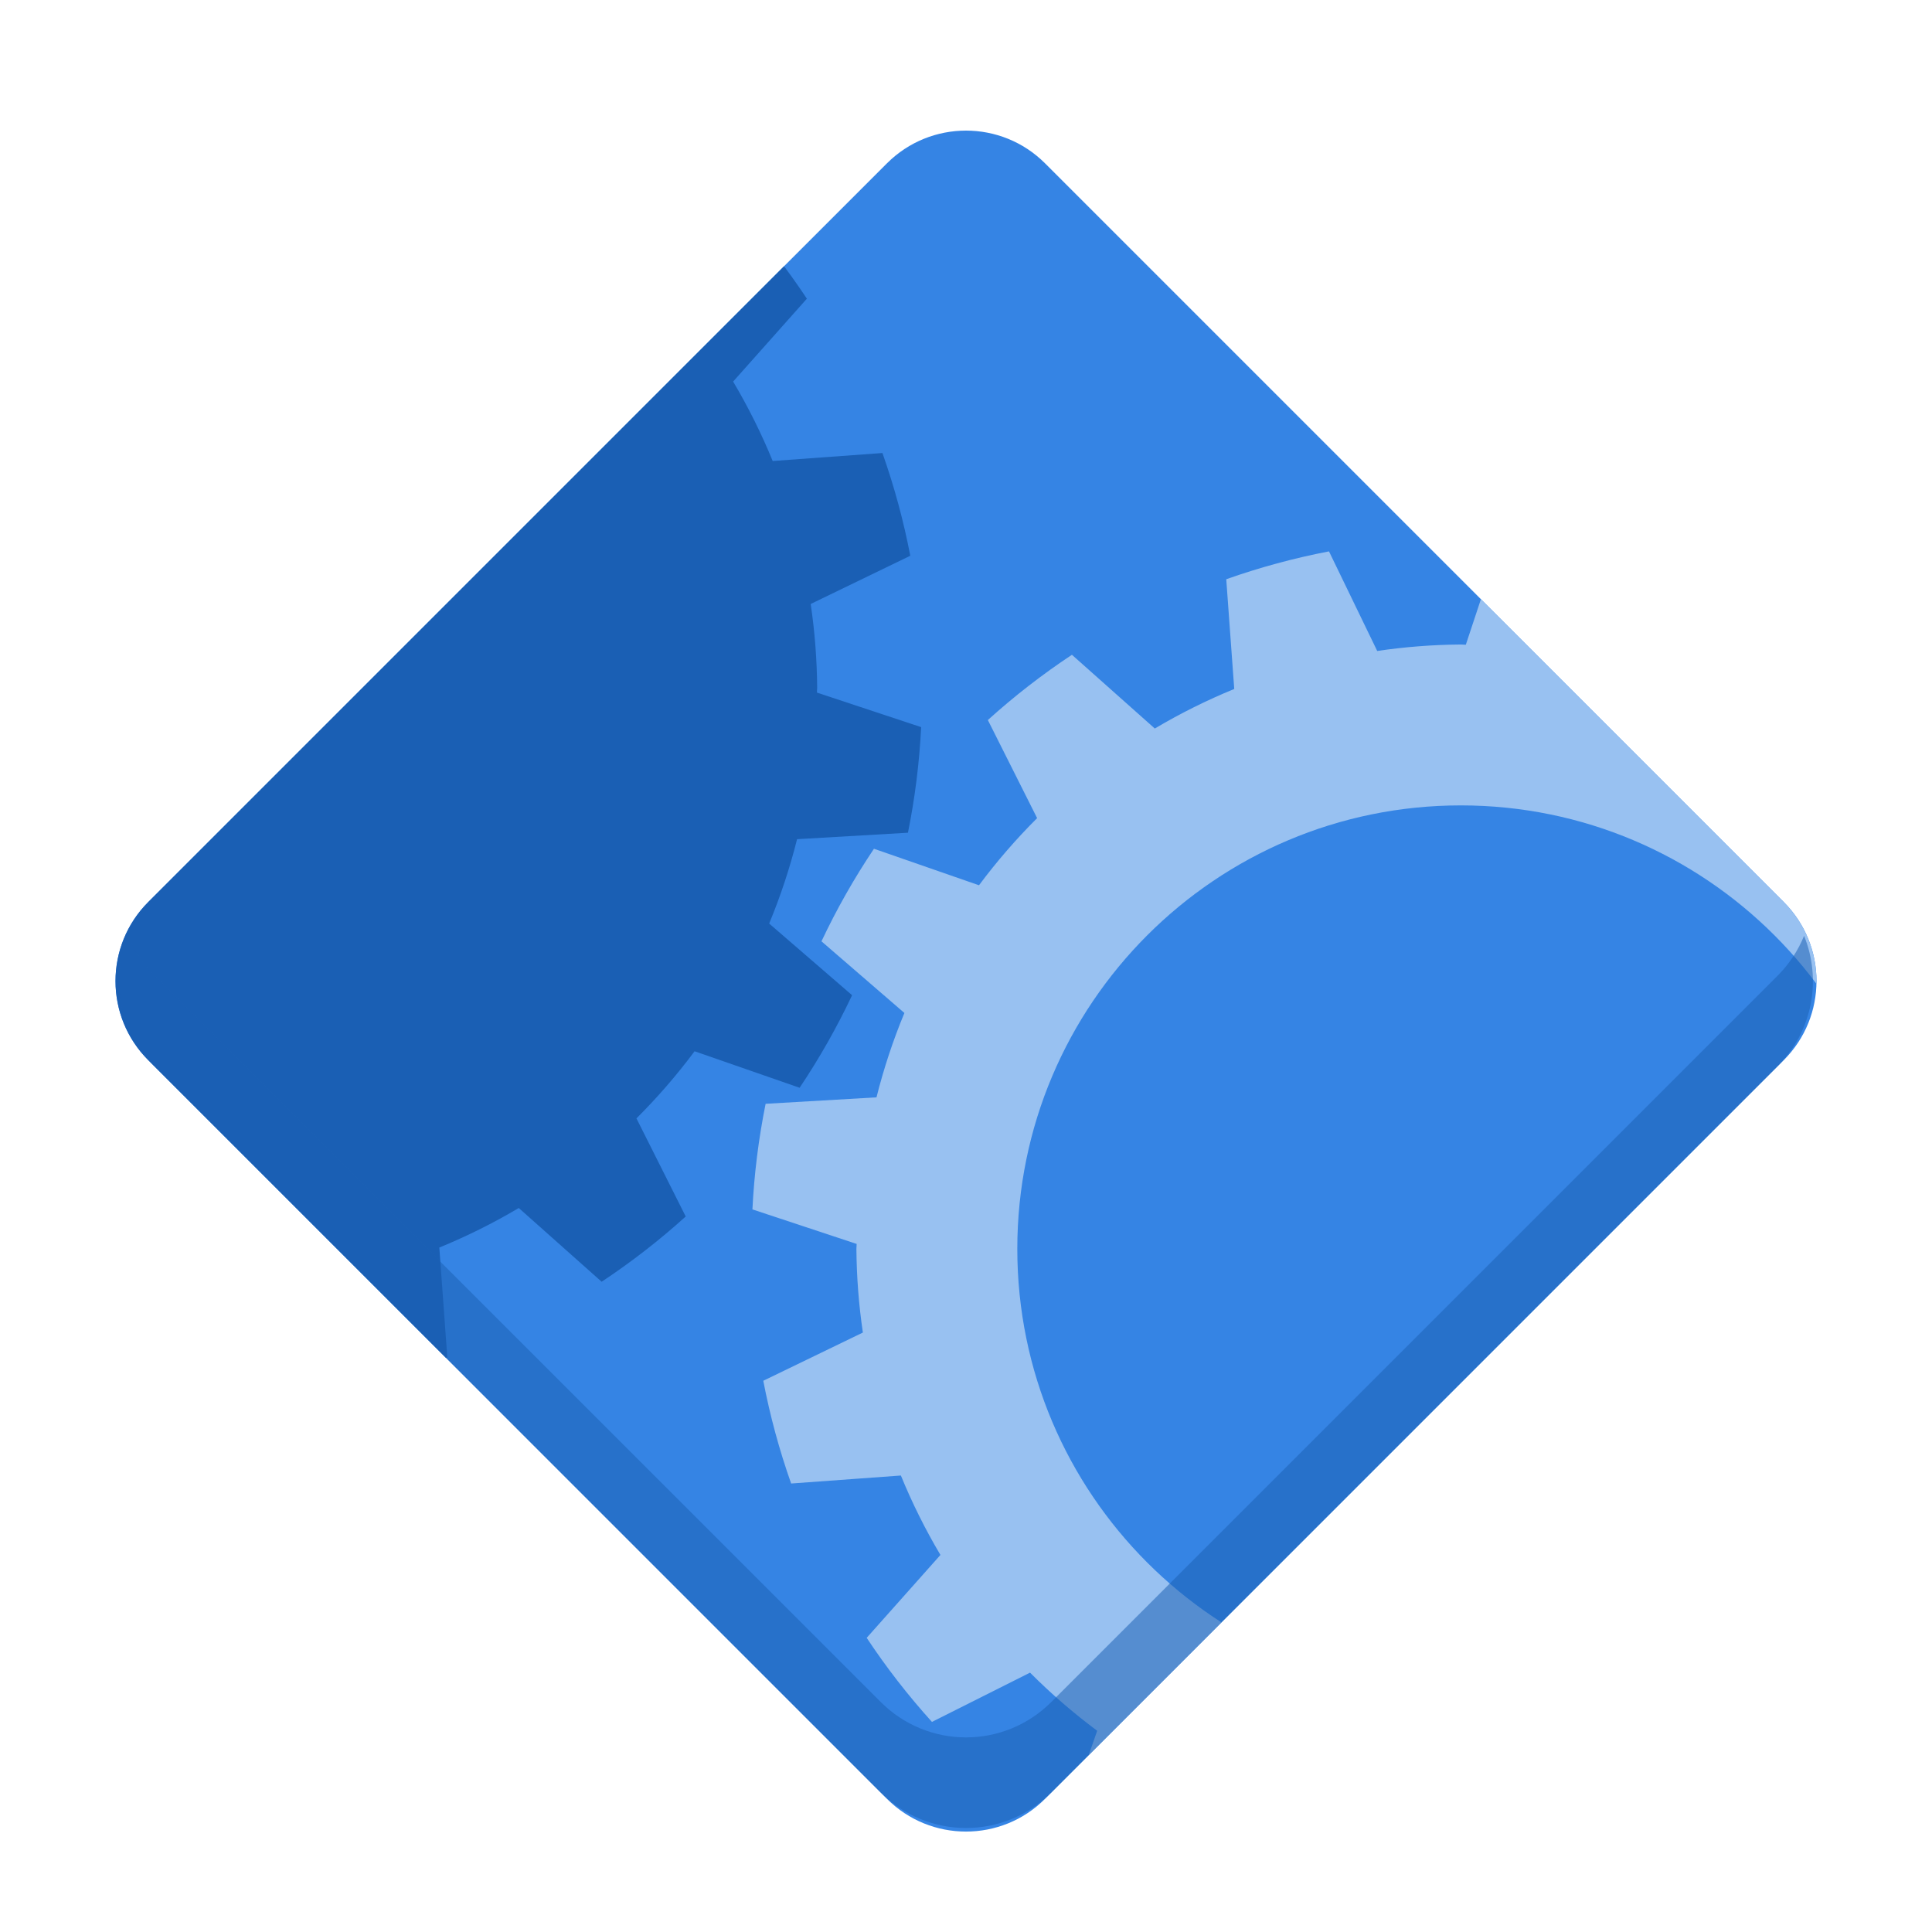
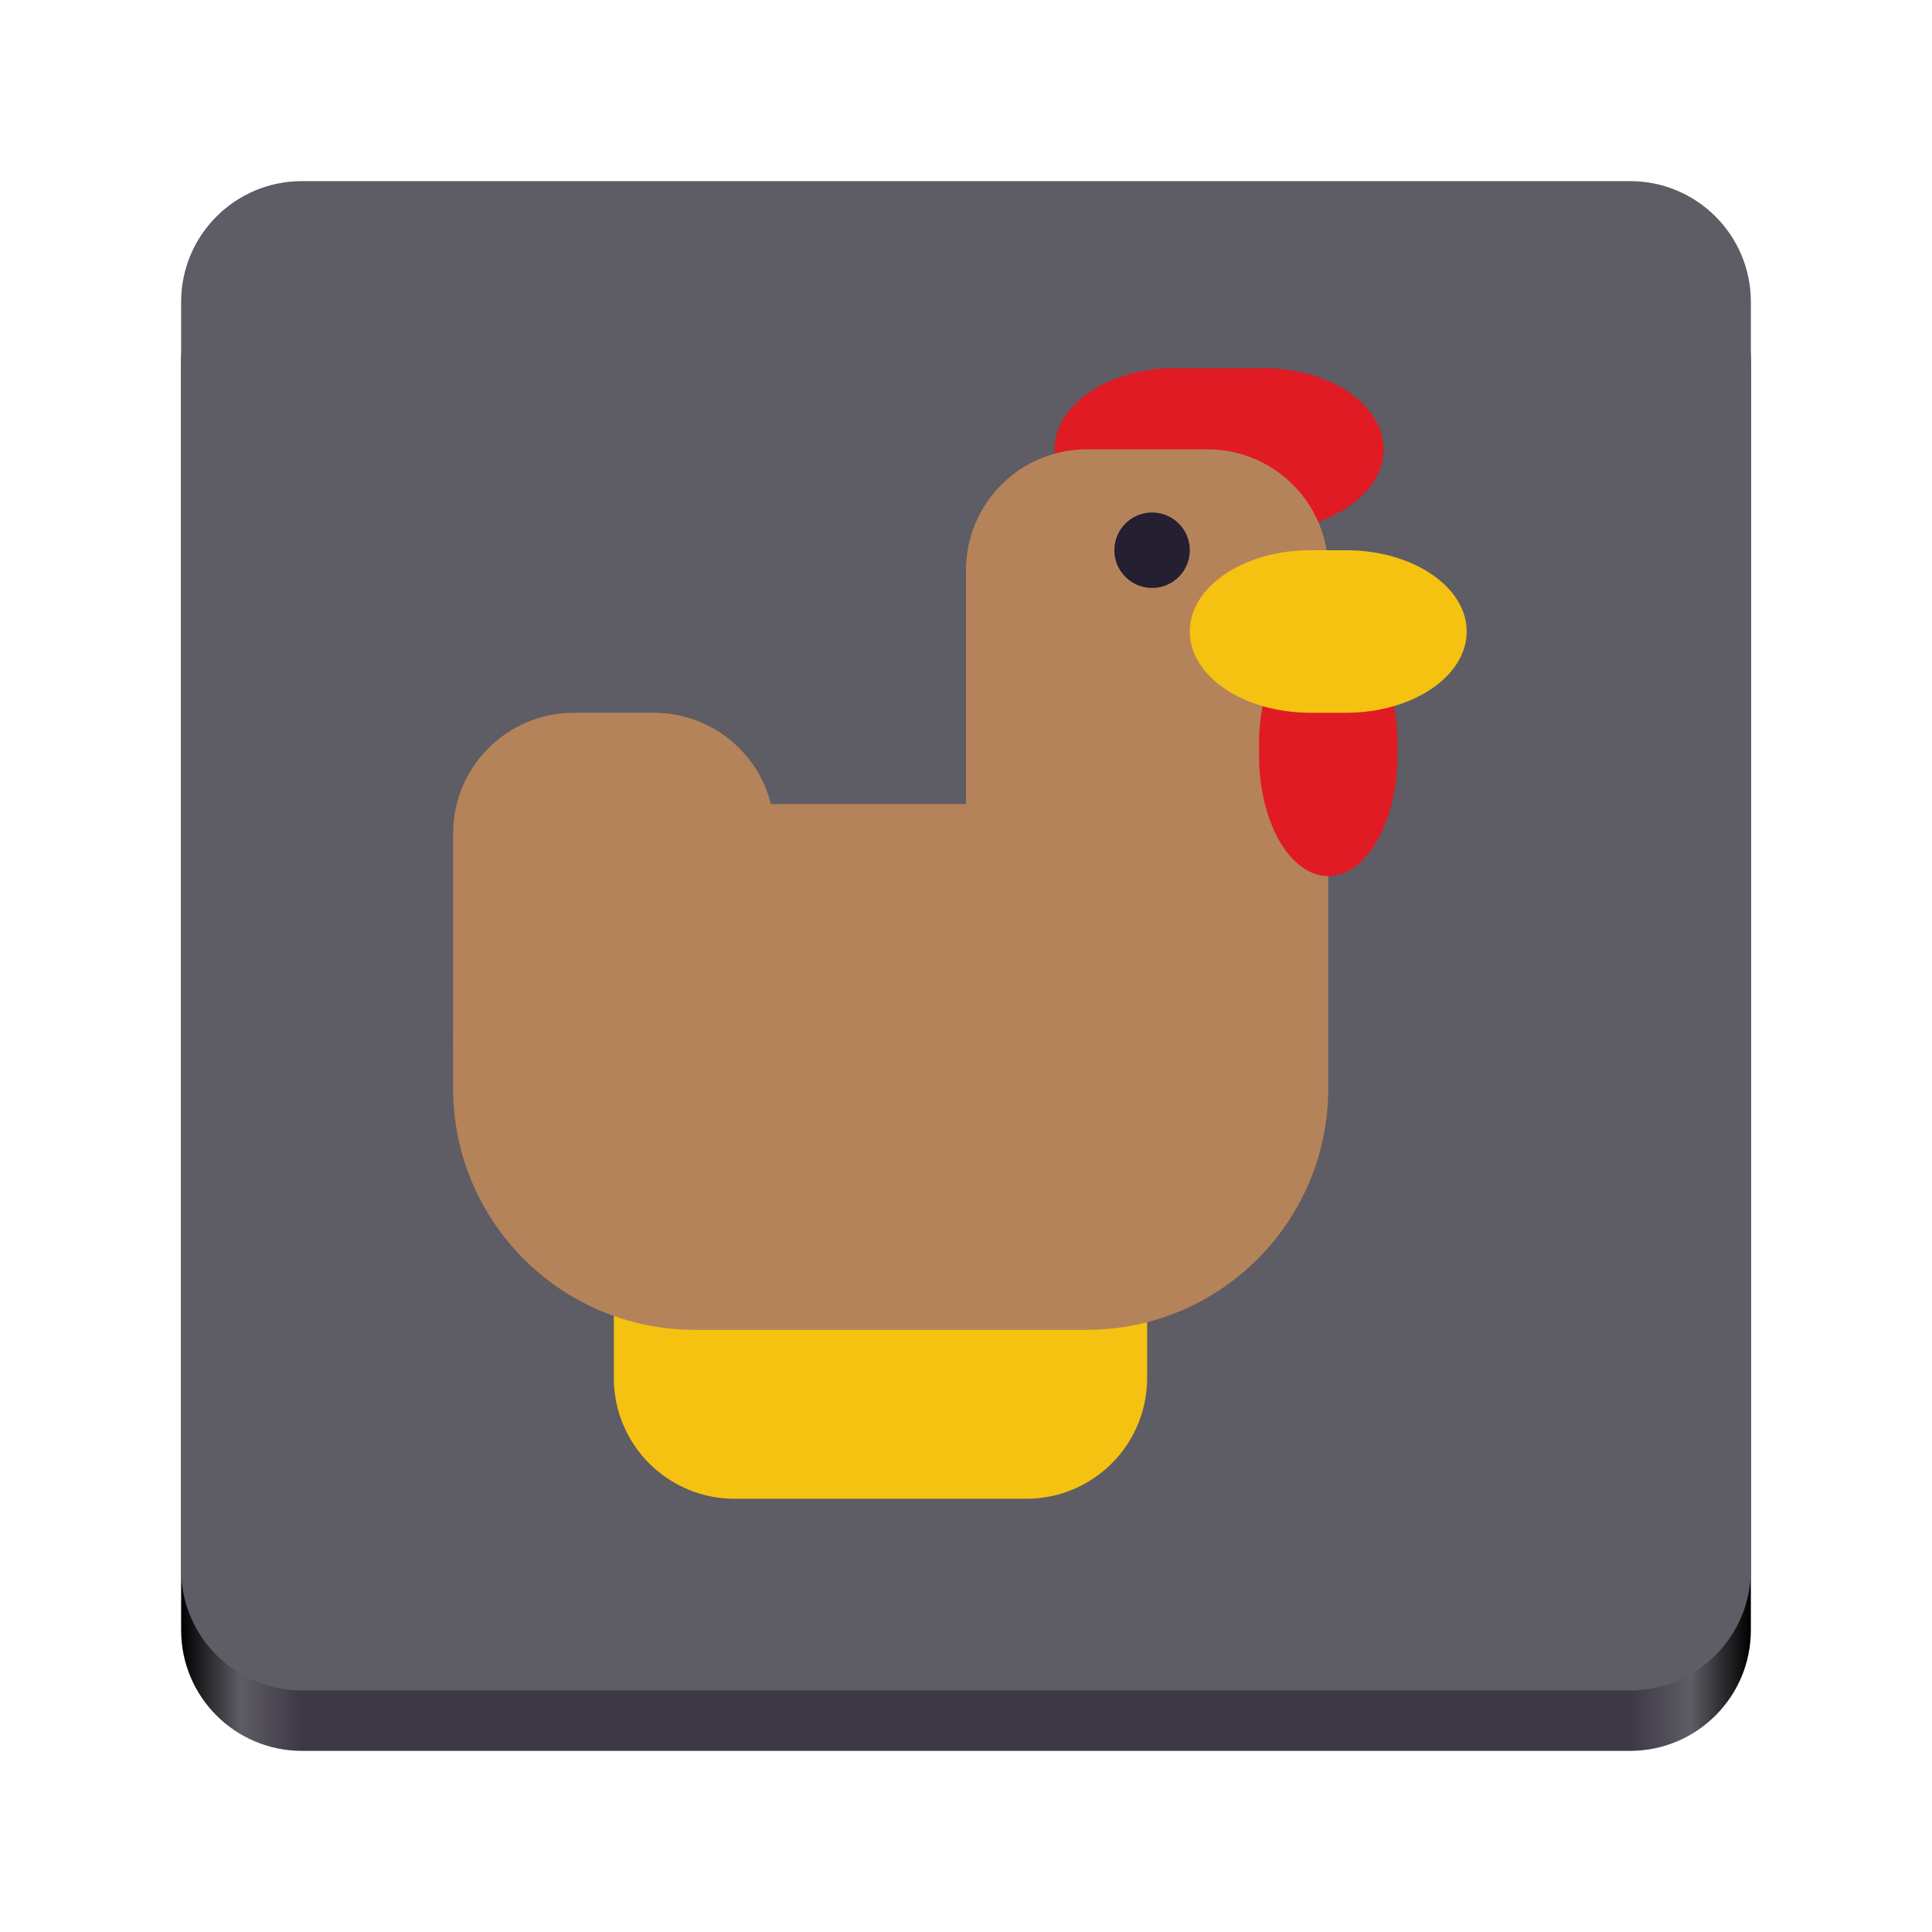
- <svg xmlns="http://www.w3.org/2000/svg" width="33.75mm" height="33.75mm" viewBox="0 0 33.75 33.75" version="1.1" id="svg974">
-   <defs id="defs968">
-     <clipPath clipPathUnits="userSpaceOnUse" id="clipPath18689">
-       <rect clip-path="none" transform="rotate(45)" ry="32" rx="32" y="123.999" x="486.037" height="362.943" width="362.943" id="rect18691" style="display:inline;opacity:1;vector-effect:none;fill:#4a86cf;fill-opacity:1;stroke:none;stroke-width:26.067;stroke-linecap:butt;stroke-linejoin:miter;stroke-miterlimit:4;stroke-dasharray:none;stroke-dashoffset:0;stroke-opacity:1;marker:none;marker-start:none;marker-mid:none;marker-end:none;paint-order:normal;enable-background:new" />
-     </clipPath>
-     <clipPath clipPathUnits="userSpaceOnUse" id="clipPath18689-3">
-       <rect clip-path="none" transform="rotate(45)" ry="32" rx="32" y="123.999" x="486.037" height="362.943" width="362.943" id="rect18691-6" style="display:inline;opacity:1;vector-effect:none;fill:#4a86cf;fill-opacity:1;stroke:none;stroke-width:26.067;stroke-linecap:butt;stroke-linejoin:miter;stroke-miterlimit:4;stroke-dasharray:none;stroke-dashoffset:0;stroke-opacity:1;marker:none;marker-start:none;marker-mid:none;marker-end:none;paint-order:normal;enable-background:new" />
-     </clipPath>
-   </defs>
-   <g id="layer1" transform="translate(-61.81982,-103.944)">
-     <g transform="matrix(0.2636723,0,0,0.2636723,61.81982,-529.397)" style="display:inline;stroke-width:0.25;enable-background:new" id="g1836">
-       <g transform="matrix(0.25,0,0,0.25,0,2295)" id="g18818" style="stroke-width:0.25">
-         <g style="stroke-width:0.27" transform="matrix(0.9260519,0,0,0.9260519,18.93073,50.87633)" id="g18590">
-           <g style="stroke-width:0.27" id="g18681" clip-path="url(#clipPath18689-3)">
-             <rect style="opacity:1;vector-effect:none;fill:#3584e4;fill-opacity:1;stroke:none;stroke-width:8.221;stroke-linecap:butt;stroke-linejoin:miter;stroke-miterlimit:4;stroke-dasharray:none;stroke-dashoffset:0;stroke-opacity:1;marker:none;marker-start:none;marker-mid:none;marker-end:none;paint-order:normal" id="rect18571" width="424" height="424" x="458.337" y="90.642" rx="10.092" ry="10.092" transform="matrix(0.6052817,0.6052817,-0.6052817,0.6052817,33.44063,99.07363)" clip-path="none" />
-             <circle style="opacity:1;vector-effect:none;fill:#f66151;fill-opacity:1;stroke:none;stroke-width:7.037;stroke-linecap:butt;stroke-linejoin:miter;stroke-miterlimit:4;stroke-dasharray:none;stroke-dashoffset:0;stroke-opacity:1;marker:none;marker-start:none;marker-mid:none;marker-end:none;paint-order:normal" id="path18706" cx="0" cy="0" r="0" transform="translate(0,-212)" />
-             <circle style="opacity:1;vector-effect:none;fill:#f66151;fill-opacity:1;stroke:none;stroke-width:7.037;stroke-linecap:butt;stroke-linejoin:miter;stroke-miterlimit:4;stroke-dasharray:none;stroke-dashoffset:0;stroke-opacity:1;marker:none;marker-start:none;marker-mid:none;marker-end:none;paint-order:normal" id="path18708" cx="0" cy="0" r="0" transform="translate(0,-212)" />
-             <path style="display:inline;opacity:1;vector-effect:none;fill:#98c1f1;fill-opacity:1;stroke:none;stroke-width:7.037;stroke-linecap:butt;stroke-linejoin:miter;stroke-miterlimit:4;stroke-dasharray:none;stroke-dashoffset:0;stroke-opacity:1;marker:none;marker-start:none;marker-mid:none;marker-end:none;paint-order:normal;enable-background:new" d="m 408.92,561.918 -9.886,29.829 a 172.971,172.971 0 0 0 -1.427,-0.071 172.971,172.971 0 0 0 -23.929,1.852 l -13.801,-28.501 a 203.293,203.293 0 0 0 -29.401,7.972 l 2.286,31.405 a 172.971,172.971 0 0 0 -22.732,11.319 l -23.718,-21.103 a 203.293,203.293 0 0 0 -24.059,18.674 l 14.099,28.073 a 172.971,172.971 0 0 0 -16.636,19.211 l -30.058,-10.448 a 203.293,203.293 0 0 0 -15.017,26.488 l 23.73,20.507 a 172.971,172.971 0 0 0 -7.985,24.143 l -31.73,1.849 a 203.293,203.293 0 0 0 -3.778,30.217 l 29.829,9.886 a 172.971,172.971 0 0 0 -0.071,1.427 172.971,172.971 0 0 0 1.852,23.929 l -28.501,13.801 a 203.293,203.293 0 0 0 7.972,29.401 l 31.405,-2.286 a 172.971,172.971 0 0 0 11.319,22.732 l -21.103,23.718 a 203.293,203.293 0 0 0 18.674,24.059 l 28.073,-14.099 a 172.971,172.971 0 0 0 19.211,16.636 l -10.448,30.058 a 203.293,203.293 0 0 0 26.488,15.017 l 20.507,-23.73 a 172.971,172.971 0 0 0 24.143,7.985 l 1.849,31.73 a 203.293,203.293 0 0 0 30.217,3.778 l 9.886,-29.829 a 172.971,172.971 0 0 0 1.427,0.071 172.971,172.971 0 0 0 23.929,-1.852 l 13.801,28.501 a 203.293,203.293 0 0 0 29.401,-7.972 l -2.286,-31.405 a 172.971,172.971 0 0 0 22.732,-11.319 l 23.718,21.103 A 203.293,203.293 0 0 0 532.96,916 l -14.099,-28.073 a 172.971,172.971 0 0 0 16.636,-19.211 l 30.058,10.448 a 203.293,203.293 0 0 0 15.017,-26.488 l -23.73,-20.507 a 172.971,172.971 0 0 0 7.985,-24.143 l 31.73,-1.849 a 203.293,203.293 0 0 0 3.778,-30.217 l -29.829,-9.886 a 172.971,172.971 0 0 0 0.071,-1.427 172.971,172.971 0 0 0 -1.852,-23.929 l 28.501,-13.801 a 203.293,203.293 0 0 0 -7.972,-29.401 l -31.405,2.286 a 172.971,172.971 0 0 0 -11.319,-22.732 l 21.103,-23.718 a 203.293,203.293 0 0 0 -18.674,-24.059 l -28.073,14.099 a 172.971,172.971 0 0 0 -19.211,-16.636 l 10.448,-30.058 A 203.293,203.293 0 0 0 485.636,581.681 l -20.507,23.73 a 172.971,172.971 0 0 0 -24.143,-7.985 l -1.849,-31.73 a 203.293,203.293 0 0 0 -30.217,-3.778 z M 397.607,637.722 A 126.926,126.926 0 0 1 524.532,764.647 126.926,126.926 0 0 1 397.607,891.572 126.926,126.926 0 0 1 270.682,764.647 126.926,126.926 0 0 1 397.607,637.722 Z" id="path18717-4" />
-             <path id="path18758" d="m 51.748,401.284 -9.886,29.829 c -0.476,-0.026 -0.951,-0.05 -1.427,-0.071 -8.01,0.062 -16.005,0.681 -23.929,1.852 L 2.706,404.392 c -9.986,1.918 -19.814,4.583 -29.401,7.972 l 2.286,31.405 c -7.844,3.211 -15.442,6.994 -22.732,11.319 l -23.718,-21.103 c -8.475,5.614 -16.518,11.857 -24.059,18.674 l 14.099,28.073 c -6.009,5.987 -11.569,12.408 -16.636,19.211 l -30.058,-10.448 c -5.661,8.442 -10.68,17.296 -15.017,26.488 l 23.73,20.507 c -3.25,7.841 -5.919,15.91 -7.985,24.143 l -31.73,1.849 c -2.013,9.964 -3.276,20.064 -3.778,30.217 l 29.829,9.886 c -0.026,0.476 -0.05,0.951 -0.071,1.427 0.062,8.01 0.681,16.005 1.852,23.929 l -28.501,13.801 c 1.918,9.986 4.583,19.814 7.972,29.401 l 31.405,-2.286 c 3.211,7.844 6.994,15.442 11.319,22.732 l -21.103,23.718 c 5.614,8.475 11.857,16.518 18.674,24.059 l 28.073,-14.099 c 5.987,6.009 12.408,11.569 19.211,16.636 l -10.448,30.058 c 8.442,5.661 17.296,10.68 26.488,15.017 l 20.507,-23.73 c 7.841,3.25 15.91,5.919 24.143,7.985 l 1.849,31.73 c 9.964,2.013 20.064,3.276 30.217,3.778 l 9.886,-29.829 c 0.476,0.026 0.951,0.05 1.427,0.071 8.01,-0.062 16.005,-0.681 23.929,-1.852 l 13.801,28.501 c 9.986,-1.918 19.814,-4.583 29.401,-7.972 l -2.286,-31.405 c 7.844,-3.211 15.442,-6.994 22.732,-11.319 l 23.718,21.103 c 8.475,-5.614 16.518,-11.857 24.059,-18.674 l -14.099,-28.073 c 6.009,-5.987 11.569,-12.408 16.636,-19.211 l 30.058,10.448 c 5.661,-8.442 10.68,-17.296 15.017,-26.488 l -23.73,-20.507 c 3.25,-7.841 5.919,-15.91 7.985,-24.143 l 31.73,-1.849 c 2.013,-9.964 3.276,-20.064 3.778,-30.217 l -29.829,-9.886 c 0.026,-0.476 0.05,-0.951 0.071,-1.427 -0.062,-8.01 -0.681,-16.005 -1.852,-23.929 l 28.501,-13.801 c -1.918,-9.986 -4.583,-19.814 -7.972,-29.401 l -31.405,2.286 c -3.211,-7.844 -6.994,-15.442 -11.319,-22.732 l 21.103,-23.718 c -5.614,-8.475 -11.857,-16.518 -18.674,-24.059 l -28.073,14.099 c -5.987,-6.009 -12.408,-11.569 -19.211,-16.636 l 10.448,-30.058 c -8.442,-5.661 -17.296,-10.68 -26.488,-15.017 l -20.507,23.73 c -7.841,-3.25 -15.91,-5.919 -24.143,-7.985 l -1.849,-31.73 c -9.964,-2.013 -20.064,-3.276 -30.217,-3.778 z" style="display:inline;opacity:1;vector-effect:none;fill:#1a5fb4;fill-opacity:1;stroke:none;stroke-width:7.037;stroke-linecap:butt;stroke-linejoin:miter;stroke-miterlimit:4;stroke-dasharray:none;stroke-dashoffset:0;stroke-opacity:1;marker:none;marker-start:none;marker-mid:none;marker-end:none;paint-order:normal;enable-background:new" />
-           </g>
+ <svg xmlns="http://www.w3.org/2000/svg" height="128px" viewBox="0 0 128 128" width="128px" version="1.1" id="svg35">
+   <defs id="defs35" />
+   <filter id="a" height="1" width="1" x="0" y="0">
+     <feColorMatrix color-interpolation-filters="sRGB" values="0 0 0 0 1 0 0 0 0 1 0 0 0 0 1 0 0 0 1 0" id="feColorMatrix1" />
+   </filter>
+   <linearGradient id="b" gradientTransform="matrix(0.232143 0 0 0.328947 -8.566895 263.8269)" gradientUnits="userSpaceOnUse" x1="88.596" x2="536.596" y1="-449.394" y2="-449.394">
+     <stop offset="0" id="stop1" />
+     <stop offset="0.038" stop-color="#5e5c64" id="stop2" />
+     <stop offset="0.077" stop-color="#3d3846" id="stop3" />
+     <stop offset="0.923" stop-color="#3d3846" id="stop4" />
+     <stop offset="0.962" stop-color="#5e5c64" id="stop5" />
+     <stop offset="1" id="stop6" />
+   </linearGradient>
+   <clipPath id="c">
+     <rect height="128" width="128" id="rect6" />
+   </clipPath>
+   <clipPath id="d">
+     <rect height="128" width="128" id="rect7" />
+   </clipPath>
+   <mask id="e">
+     <g filter="url(#a)" id="g18">
+       <g clip-path="url(#d)" filter="url(#a)" id="g17">
+         <g clip-path="url(#c)" id="g16">
+           <path d="m 20 16 h 88 c 4.418 0 8 3.582 8 8 v 84 c 0 4.418 -3.582 8 -8 8 h -88 c -4.418 0 -8 -3.582 -8 -8 v -84 c 0 -4.418 3.582 -8 8 -8 z m 0 0" fill="url(#b)" id="path7" />
+           <path d="m 20 12 h 88 c 4.418 0 8 3.582 8 8 v 84 c 0 4.418 -3.582 8 -8 8 h -88 c -4.418 0 -8 -3.582 -8 -8 v -84 c 0 -4.418 3.582 -8 8 -8 z m 0 0" fill="#5e5c64" id="path8" />
+           <path d="m 48.668 76.918 h 19.332 c 4.418 0 8 3.582 8 8 v 6.379 c 0 4.418 -3.582 8 -8 8 h -19.332 c -4.418 0 -8 -3.582 -8 -8 v -6.379 c 0 -4.418 3.582 -8 8 -8 z m 0 0" fill="#f5c211" id="path9" />
+           <path d="m 46.02 53.273 h 25.98 c 8.836 0 16 7.164 16 16 v 2.832 c 0 8.836 -7.164 16 -16 16 h -25.98 c -8.836 0 -16 -7.164 -16 -16 v -2.832 c 0 -8.836 7.164 -16 16 -16 z m 0 0" fill="#b5835a" id="path10" />
+           <path d="m 77.867 24.387 h 5.805 c 4.418 0 8 2.41 8 5.383 c 0 2.973 -3.582 5.383 -8 5.383 h -5.805 c -4.418 0 -8 -2.41 -8 -5.383 c 0 -2.973 3.582 -5.383 8 -5.383 z m 0 0" fill="#e01b24" id="path11" />
+           <path d="m 72 29.77 h 8 c 4.418 0 8 3.582 8 8 v 31.012 c 0 4.418 -3.582 8 -8 8 h -8 c -4.418 0 -8 -3.582 -8 -8 v -31.012 c 0 -4.418 3.582 -8 8 -8 z m 0 0" fill="#b5835a" id="path12" />
+           <path d="m 38.02 47.223 h 5.297 c 4.418 0 8 3.578 8 8 v 13.555 c 0 4.422 -3.582 8 -8 8 h -5.297 c -4.418 0 -8 -3.578 -8 -8 v -13.555 c 0 -4.422 3.582 -8 8 -8 z m 0 0" fill="#b5835a" id="path13" />
+           <path d="m 88 41.328 c 2.531 0 4.586 3.582 4.586 8 v 0.715 c 0 4.418 -2.055 8 -4.586 8 s -4.586 -3.582 -4.586 -8 v -0.715 c 0 -4.418 2.055 -8 4.586 -8 z m 0 0" fill="#e01b24" id="path14" />
+           <path d="m 86.828 36.453 h 2.344 c 4.418 0 8 2.41 8 5.383 c 0 2.977 -3.582 5.387 -8 5.387 h -2.344 c -4.418 0 -8 -2.41 -8 -5.387 c 0 -2.973 3.582 -5.383 8 -5.383 z m 0 0" fill="#f5c211" id="path15" />
+           <path d="m 76.328 33.953 c 1.383 0 2.5 1.121 2.5 2.5 c 0 1.383 -1.117 2.5 -2.5 2.5 c -1.379 0 -2.5 -1.117 -2.5 -2.5 c 0 -1.379 1.121 -2.5 2.5 -2.5 z m 0 0" fill="#241f31" id="path16" />
        </g>
-         <path style="display:inline;opacity:0.534;vector-effect:none;fill:#1a5fb4;fill-opacity:1;stroke:none;stroke-width:1.629;stroke-linecap:butt;stroke-linejoin:miter;stroke-miterlimit:4;stroke-dasharray:none;stroke-dashoffset:0;stroke-opacity:1;marker:none;marker-start:none;marker-mid:none;marker-end:none;paint-order:normal;enable-background:new" clip-path="none" d="m 8.477,2676 c -1.171,2.887 -0.583,6.308 1.766,8.656 l 48.102,48.102 c 3.134,3.134 8.179,3.134 11.312,0 l 48.102,-48.102 c 2.348,-2.348 2.937,-5.77 1.766,-8.656 -0.392,0.966 -0.98,1.871 -1.766,2.656 l -48.102,48.102 c -3.134,3.134 -8.179,3.134 -11.312,0 L 10.242,2678.656 C 9.457,2677.871 8.868,2676.965 8.477,2676 Z" transform="matrix(4,0,0,4,0,-10028)" id="rect18571-6" />
      </g>
-       <rect y="2402" x="-1.5000001e-06" height="128" width="128" id="rect9125-7-2" style="display:inline;opacity:1;vector-effect:none;fill:none;fill-opacity:1;stroke:none;stroke-width:1.25;stroke-linecap:butt;stroke-linejoin:miter;stroke-miterlimit:4;stroke-dasharray:none;stroke-dashoffset:0;stroke-opacity:1;marker:none;marker-start:none;marker-mid:none;marker-end:none;paint-order:normal;enable-background:new" />
    </g>
-   </g>
+   </mask>
+   <mask id="f">
+     <g filter="url(#a)" id="g19">
+       <rect fill-opacity="0.8" height="184.32" width="184.32" x="-28.16" y="-28.16" id="rect18" />
+     </g>
+   </mask>
+   <linearGradient id="g" gradientTransform="matrix(0 0.37 -0.98462 0 295.385 -30.36)" gradientUnits="userSpaceOnUse" x1="300" x2="428" y1="235" y2="235">
+     <stop offset="0" stop-color="#f9f06b" id="stop19" />
+     <stop offset="1" stop-color="#f5c211" id="stop20" />
+   </linearGradient>
+   <clipPath id="h">
+     <rect height="128" width="128" id="rect20" />
+   </clipPath>
+   <clipPath id="i">
+     <rect height="128" width="128" id="rect21" />
+   </clipPath>
+   <path d="m 20 16 h 88 c 4.418 0 8 3.582 8 8 v 84 c 0 4.418 -3.582 8 -8 8 h -88 c -4.418 0 -8 -3.582 -8 -8 v -84 c 0 -4.418 3.582 -8 8 -8 z m 0 0" fill="url(#b)" id="path21" />
+   <path d="m 20 12 h 88 c 4.418 0 8 3.582 8 8 v 84 c 0 4.418 -3.582 8 -8 8 h -88 c -4.418 0 -8 -3.582 -8 -8 v -84 c 0 -4.418 3.582 -8 8 -8 z m 0 0" fill="#5e5c64" id="path22" />
+   <path d="m 48.668 76.918 h 19.332 c 4.418 0 8 3.582 8 8 v 6.379 c 0 4.418 -3.582 8 -8 8 h -19.332 c -4.418 0 -8 -3.582 -8 -8 v -6.379 c 0 -4.418 3.582 -8 8 -8 z m 0 0" fill="#f5c211" id="path23" />
+   <path d="m 46.02 53.273 h 25.98 c 8.836 0 16 7.164 16 16 v 2.832 c 0 8.836 -7.164 16 -16 16 h -25.98 c -8.836 0 -16 -7.164 -16 -16 v -2.832 c 0 -8.836 7.164 -16 16 -16 z m 0 0" fill="#b5835a" id="path24" />
+   <path d="m 77.867 24.387 h 5.805 c 4.418 0 8 2.41 8 5.383 c 0 2.973 -3.582 5.383 -8 5.383 h -5.805 c -4.418 0 -8 -2.41 -8 -5.383 c 0 -2.973 3.582 -5.383 8 -5.383 z m 0 0" fill="#e01b24" id="path25" />
+   <path d="m 72 29.77 h 8 c 4.418 0 8 3.582 8 8 v 31.012 c 0 4.418 -3.582 8 -8 8 h -8 c -4.418 0 -8 -3.582 -8 -8 v -31.012 c 0 -4.418 3.582 -8 8 -8 z m 0 0" fill="#b5835a" id="path26" />
+   <path d="m 38.02 47.223 h 5.297 c 4.418 0 8 3.578 8 8 v 13.555 c 0 4.422 -3.582 8 -8 8 h -5.297 c -4.418 0 -8 -3.578 -8 -8 v -13.555 c 0 -4.422 3.582 -8 8 -8 z m 0 0" fill="#b5835a" id="path27" />
+   <path d="m 88 41.328 c 2.531 0 4.586 3.582 4.586 8 v 0.715 c 0 4.418 -2.055 8 -4.586 8 s -4.586 -3.582 -4.586 -8 v -0.715 c 0 -4.418 2.055 -8 4.586 -8 z m 0 0" fill="#e01b24" id="path28" />
+   <path d="m 86.828 36.453 h 2.344 c 4.418 0 8 2.41 8 5.383 c 0 2.977 -3.582 5.387 -8 5.387 h -2.344 c -4.418 0 -8 -2.41 -8 -5.387 c 0 -2.973 3.582 -5.383 8 -5.383 z m 0 0" fill="#f5c211" id="path29" />
+   <path d="m 76.328 33.953 c 1.383 0 2.5 1.121 2.5 2.5 c 0 1.383 -1.117 2.5 -2.5 2.5 c -1.379 0 -2.5 -1.117 -2.5 -2.5 c 0 -1.379 1.121 -2.5 2.5 -2.5 z m 0 0" fill="#241f31" id="path30" />
</svg>
